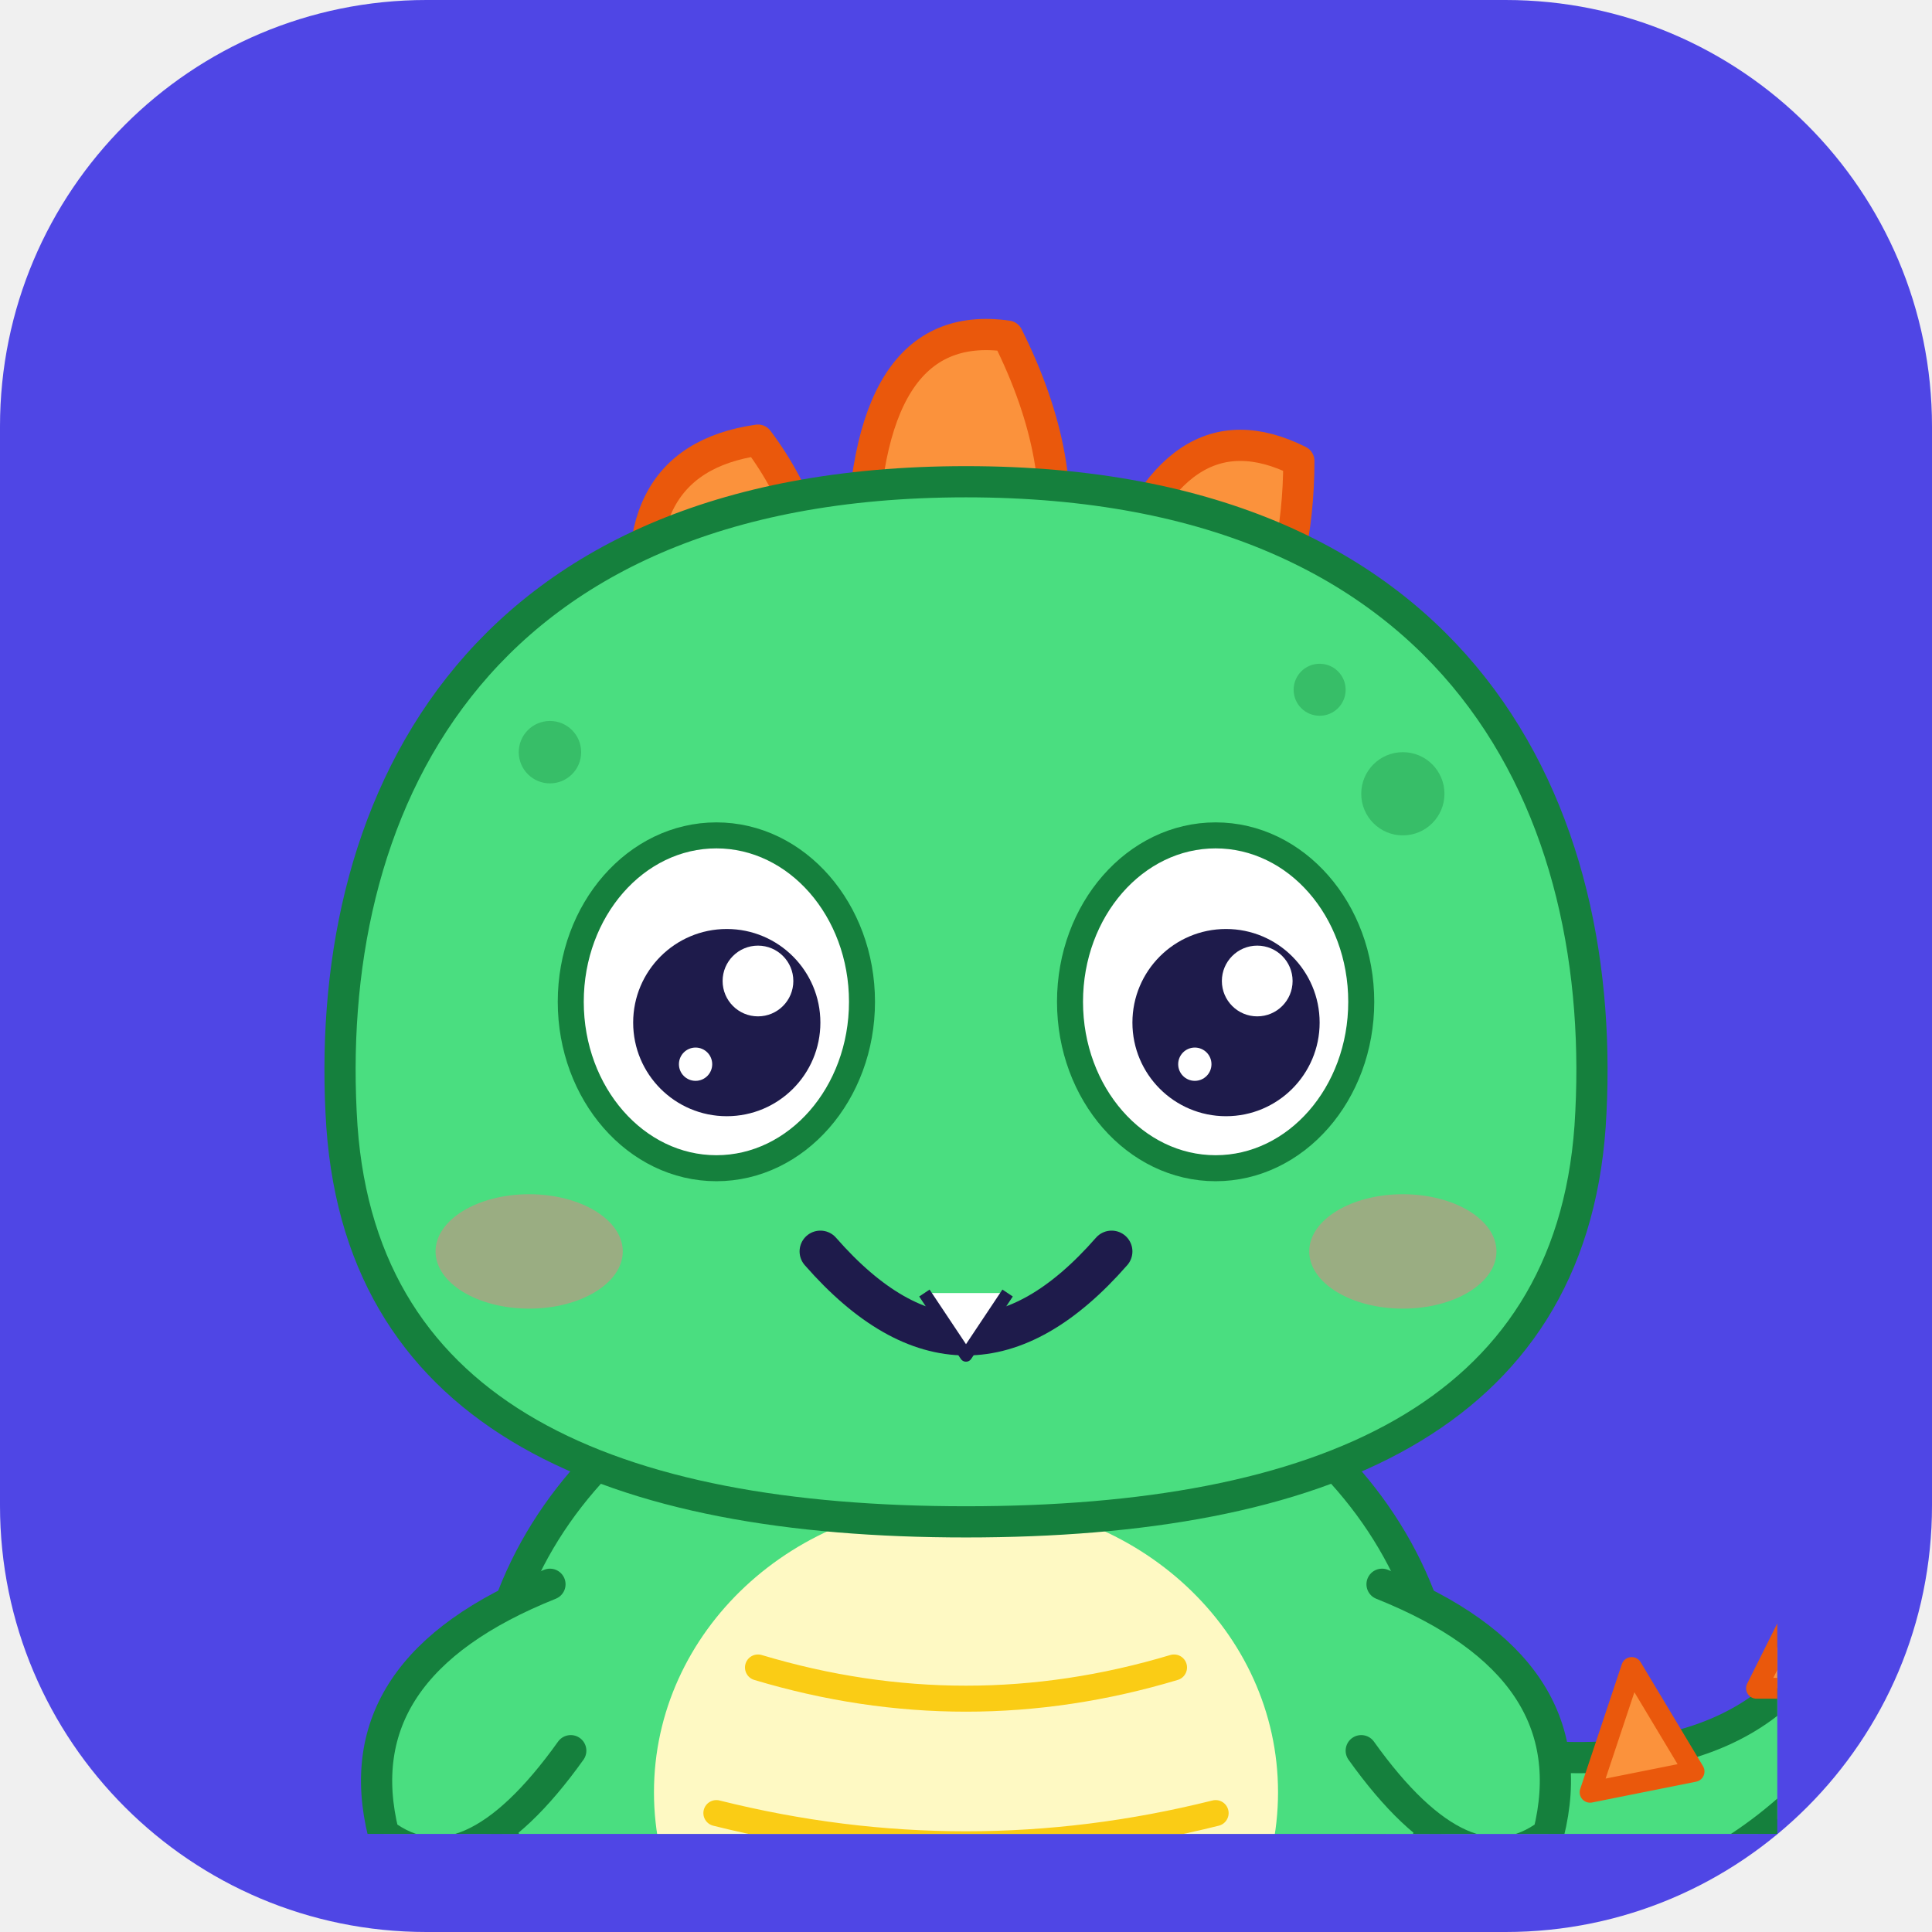
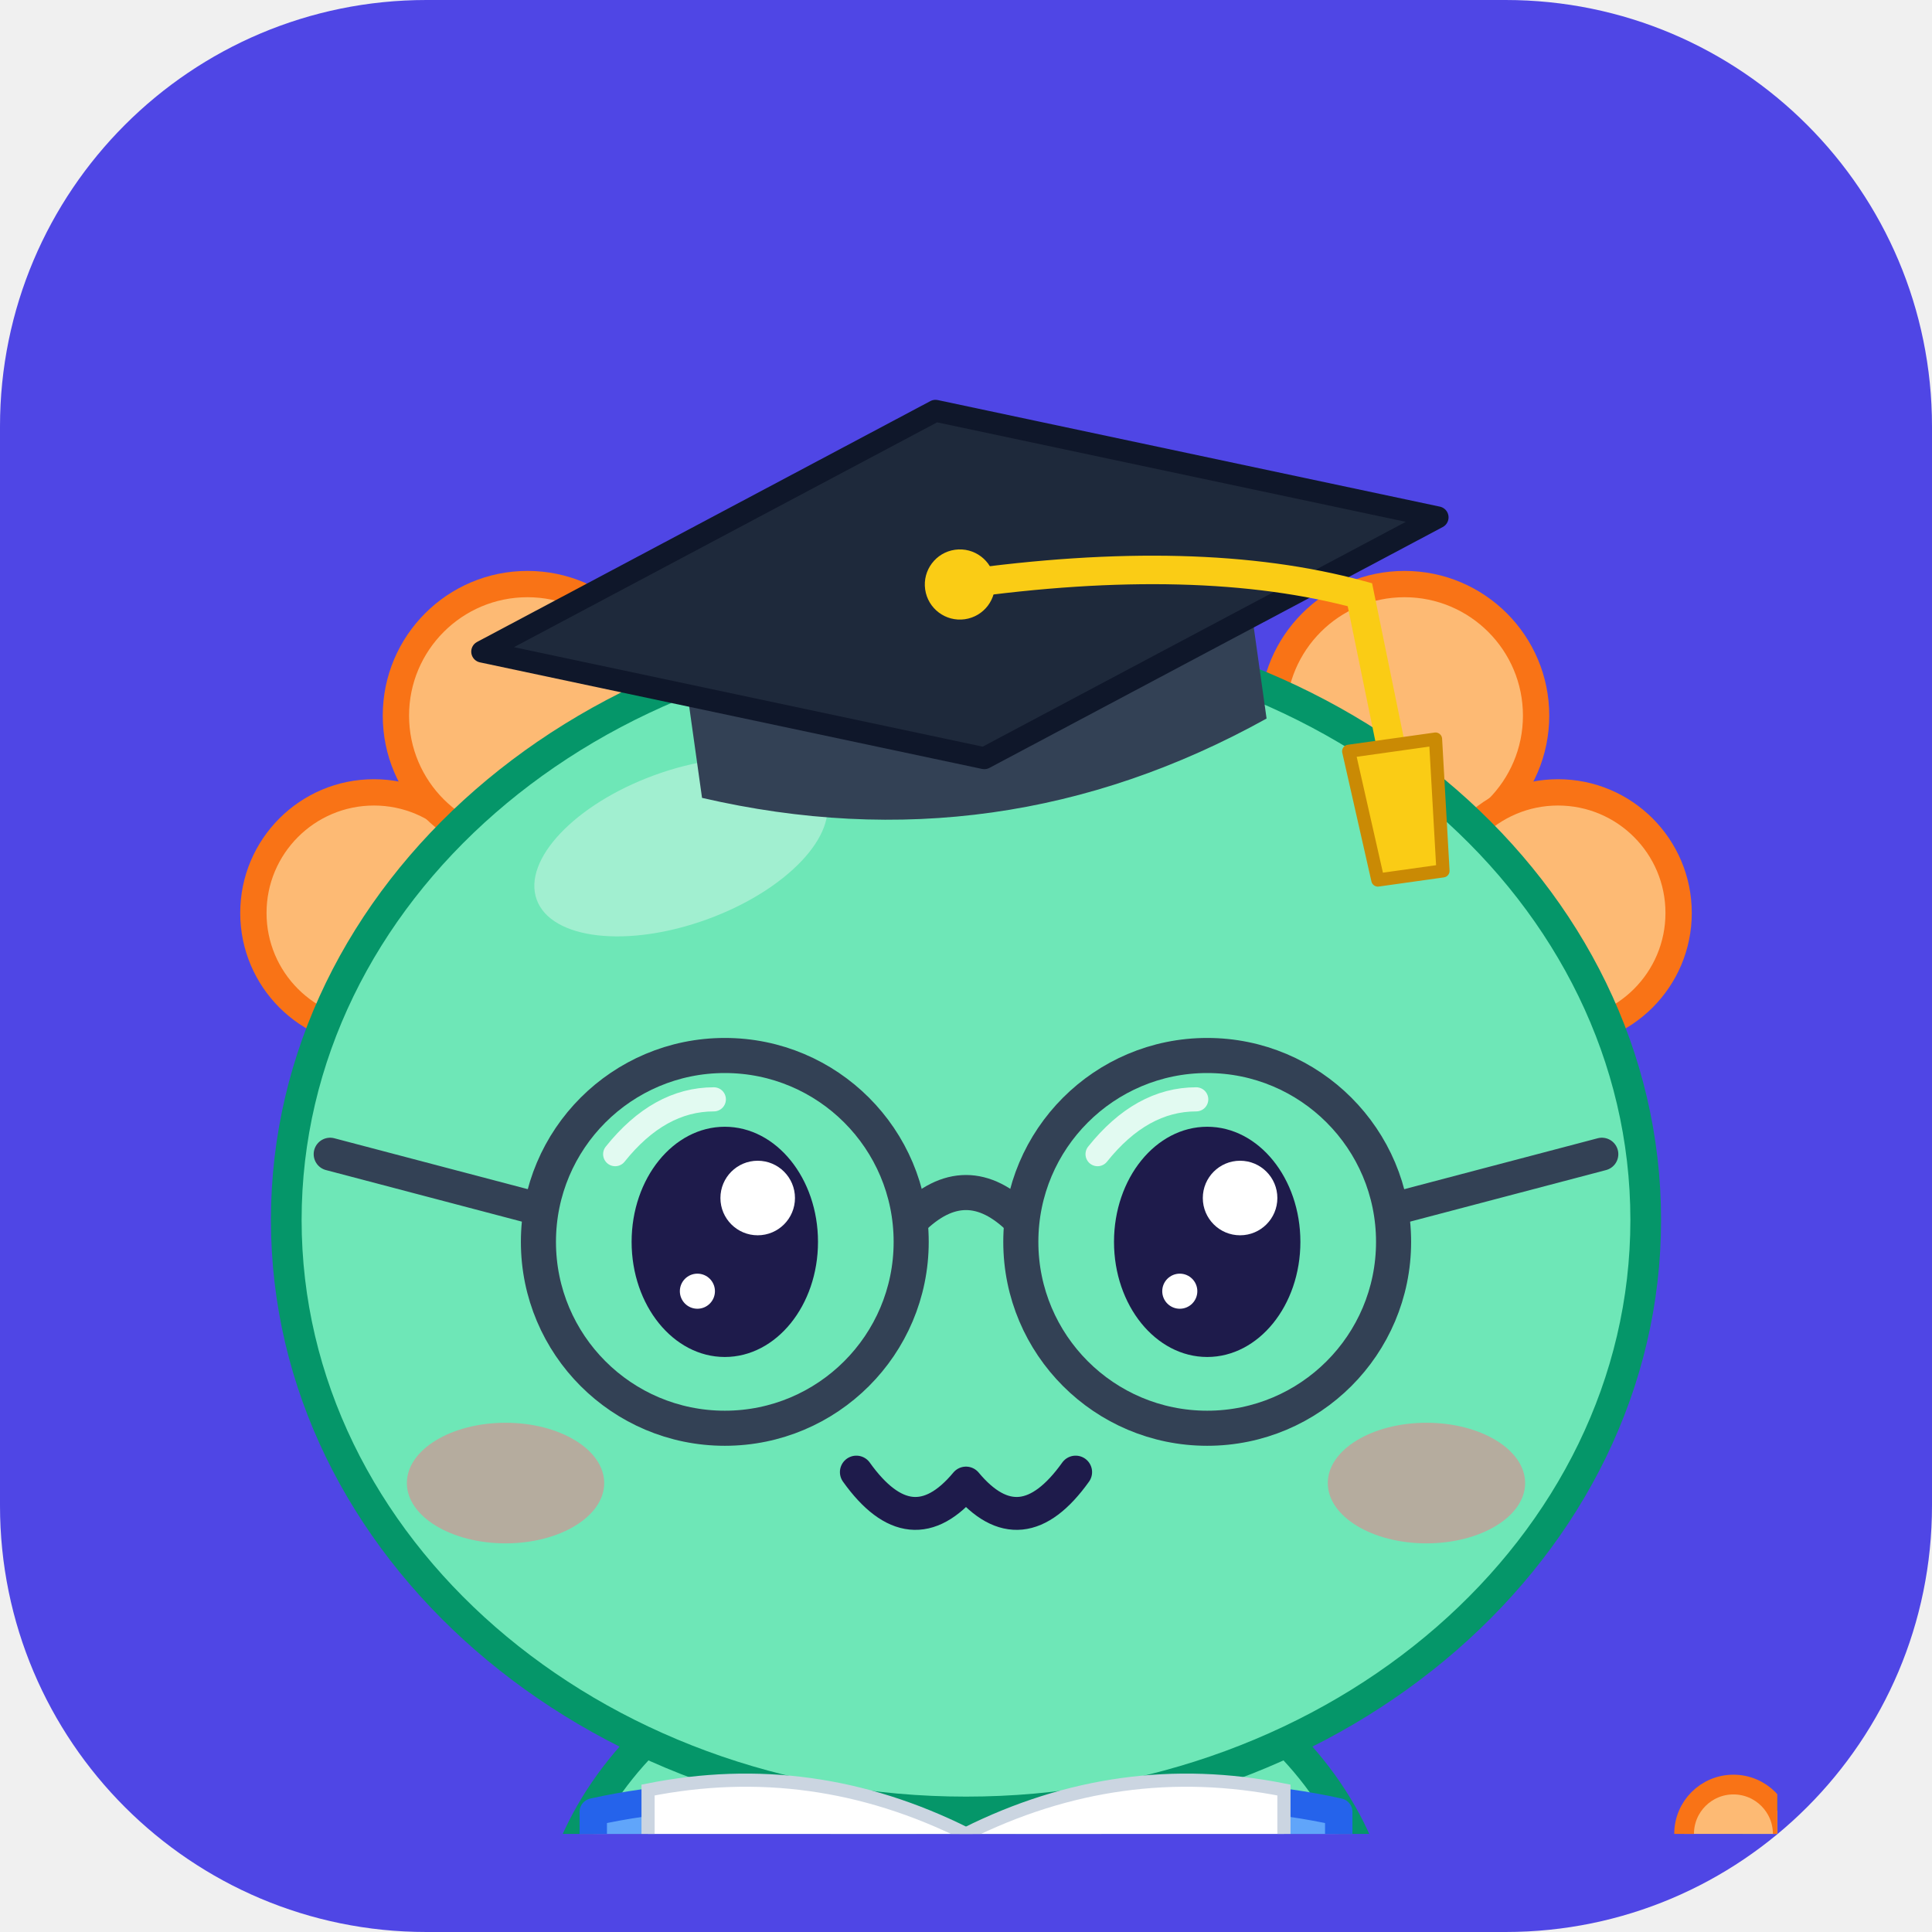
<svg xmlns="http://www.w3.org/2000/svg" viewBox="0 0 512 512">
  <rect width="512" height="512" rx="113" fill="#4f46e5" />
-   <svg x="41" y="56" width="430" height="430" viewBox="22 4 156 156">
-     <ellipse cx="100" cy="194" rx="52" ry="6" fill="#0f172a" opacity="0.08" />
-     <path d="M138 168 Q170 172 186 150 Q190 142 182 142 Q172 158 140 150 Z" fill="#4ade80" stroke="#15803d" stroke-width="3" stroke-linejoin="round" />
-     <path d="M176 146 L182 134 L186 146 Z M160 156 L164 144 L170 154 Z" fill="#fb923c" stroke="#ea580c" stroke-width="2" stroke-linejoin="round" />
-     <ellipse cx="76" cy="186" rx="18" ry="10" fill="#4ade80" stroke="#15803d" stroke-width="3" />
-     <ellipse cx="124" cy="186" rx="18" ry="10" fill="#4ade80" stroke="#15803d" stroke-width="3" />
-     <g fill="#fef9c3">
-       <circle cx="68" cy="189" r="2.5" />
-       <circle cx="76" cy="191" r="2.5" />
-       <circle cx="84" cy="189" r="2.5" />
-       <circle cx="116" cy="189" r="2.5" />
-       <circle cx="124" cy="191" r="2.5" />
-       <circle cx="132" cy="189" r="2.5" />
+   <svg x="41" y="56" width="430" height="430" viewBox="26 6 148 148">
+     <ellipse cx="100" cy="204" rx="46" ry="5" fill="#0f172a" opacity="0.08" />
+     <path d="M128 176 Q160 182 176 160 Q180 152 172 152 Q164 168 132 164 Z" fill="#6ee7b7" stroke="#059669" stroke-width="2.8" stroke-linejoin="round" />
+     <circle cx="170" cy="154" r="4.5" fill="#fdba74" stroke="#f97316" stroke-width="1.8" />
+     <circle cx="156" cy="164" r="4" fill="#fdba74" stroke="#f97316" stroke-width="1.8" />
+     <ellipse cx="82" cy="198" rx="14" ry="8" fill="#6ee7b7" stroke="#059669" stroke-width="2.8" />
+     <ellipse cx="118" cy="198" rx="14" ry="8" fill="#6ee7b7" stroke="#059669" stroke-width="2.8" />
+     <ellipse cx="100" cy="166" rx="38" ry="32" fill="#6ee7b7" stroke="#059669" stroke-width="2.8" />
+     <ellipse cx="100" cy="172" rx="24" ry="21" fill="#fef3c7" />
+     <g fill="#fdba74" stroke="#f97316" stroke-width="2.4">
+       <circle cx="46" cy="70" r="11" />
+       <circle cx="60" cy="52" r="12" />
+       <circle cx="140" cy="52" r="12" />
+       <circle cx="154" cy="70" r="11" />
    </g>
-     <ellipse cx="100" cy="150" rx="46" ry="40" fill="#4ade80" stroke="#15803d" stroke-width="3" />
-     <ellipse cx="100" cy="156" rx="30" ry="28" fill="#fef9c3" />
-     <g stroke="#facc15" stroke-width="2.5" stroke-linecap="round" fill="none">
-       <path d="M80 144 Q100 150 120 144" />
-       <path d="M76 158 Q100 164 124 158" />
-       <path d="M80 172 Q100 178 120 172" />
-     </g>
-     <g fill="#fb923c" stroke="#ea580c" stroke-width="3" stroke-linejoin="round">
-       <path d="M70 46 Q66 28 80 26 Q86 34 86 44 Z" />
-       <path d="M90 38 Q90 14 104 16 Q110 28 108 38 Z" />
-       <path d="M114 40 Q120 22 132 28 Q132 38 128 46 Z" />
-     </g>
-     <path d="M100 30 C148 30 162 62 160 92 C158 120 134 130 100 130 C66 130 42 120 40 92 C38 62 52 30 100 30 Z" fill="#4ade80" stroke="#15803d" stroke-width="3" />
-     <ellipse cx="58" cy="104" rx="9" ry="5.5" fill="#fb7185" opacity="0.45" />
-     <ellipse cx="142" cy="104" rx="9" ry="5.5" fill="#fb7185" opacity="0.45" />
-     <g fill="#15803d" opacity="0.35">
-       <circle cx="60" cy="56" r="3" />
-       <circle cx="142" cy="60" r="4" />
-       <circle cx="134" cy="50" r="2.5" />
+     <ellipse cx="100" cy="98" rx="62" ry="54" fill="#6ee7b7" stroke="#059669" stroke-width="2.8" />
+     <ellipse cx="74" cy="64" rx="14" ry="7" fill="#fff" opacity="0.35" transform="rotate(-20 74 64)" />
+     <ellipse cx="58" cy="122" rx="9" ry="5.5" fill="#fb7185" opacity="0.5" />
+     <ellipse cx="142" cy="122" rx="9" ry="5.5" fill="#fb7185" opacity="0.5" />
+     <g class="mascot-eyes">
+       <g>
+         <ellipse cx="78" cy="100" rx="8.5" ry="10.5" fill="#1e1b4b" />
+         <circle cx="81" cy="96" r="3.4" fill="#fff" />
+         <circle cx="75.5" cy="104.5" r="1.6" fill="#fff" />
+       </g>
+       <g>
+         <ellipse cx="122" cy="100" rx="8.5" ry="10.5" fill="#1e1b4b" />
+         <circle cx="125" cy="96" r="3.4" fill="#fff" />
+         <circle cx="119.5" cy="104.5" r="1.6" fill="#fff" />
+       </g>
    </g>
    <g>
-       <path d="M60 136 Q40 144 44 160 Q52 166 62 152" fill="#4ade80" stroke="#15803d" stroke-width="3" stroke-linejoin="round" stroke-linecap="round" />
-       <path d="M140 136 Q160 144 156 160 Q148 166 138 152" fill="#4ade80" stroke="#15803d" stroke-width="3" stroke-linejoin="round" stroke-linecap="round" />
+       <circle cx="78" cy="100" r="17" fill="none" stroke="#334155" stroke-width="3.2" />
+       <circle cx="122" cy="100" r="17" fill="none" stroke="#334155" stroke-width="3.2" />
+       <path d="M95 98 Q100 93 105 98" fill="none" stroke="#334155" stroke-width="3.2" stroke-linecap="round" />
+       <path d="M61 97 L42 92 M139 97 L158 92" stroke="#334155" stroke-width="3" stroke-linecap="round" />
+       <path d="M68 92 Q72 87 77 87" stroke="#fff" stroke-width="2.2" stroke-linecap="round" fill="none" opacity="0.8" />
+       <path d="M112 92 Q116 87 121 87" stroke="#fff" stroke-width="2.2" stroke-linecap="round" fill="none" opacity="0.8" />
    </g>
-     <g class="mascot-eyes">
-       <ellipse cx="76" cy="80" rx="14" ry="16" fill="#fff" stroke="#15803d" stroke-width="2.5" />
-       <ellipse cx="124" cy="80" rx="14" ry="16" fill="#fff" stroke="#15803d" stroke-width="2.5" />
-       <circle cx="77" cy="82" r="9" fill="#1e1b4b" />
-       <circle cx="125" cy="82" r="9" fill="#1e1b4b" />
-       <circle cx="80" cy="78" r="3.4" fill="#fff" />
-       <circle cx="128" cy="78" r="3.4" fill="#fff" />
-       <circle cx="74" cy="86" r="1.6" fill="#fff" />
-       <circle cx="122" cy="86" r="1.6" fill="#fff" />
+     <path d="M90 121 Q95 128 100 122 Q105 128 110 121" fill="none" stroke="#1e1b4b" stroke-width="3" stroke-linecap="round" stroke-linejoin="round" />
+     <g transform="rotate(-8 100 44)">
+       <path d="M74 44 L74 56 Q100 66 126 56 L126 44 Z" fill="#334155" />
+       <path d="M56 40 L100 24 L144 40 L100 56 Z" fill="#1e293b" stroke="#0f172a" stroke-width="2" stroke-linejoin="round" />
+       <circle cx="100" cy="40" r="3.2" fill="#facc15" />
+       <path d="M100 40 Q122 40 136 46 L137 62" fill="none" stroke="#facc15" stroke-width="2.6" stroke-linecap="round" />
+       <path d="M133 60 L141 60 L140 72 L134 72 Z" fill="#facc15" stroke="#ca8a04" stroke-width="1.2" stroke-linejoin="round" />
    </g>
    <g>
-       <path d="M86 104 Q100 120 114 104" fill="none" stroke="#1e1b4b" stroke-width="4" stroke-linecap="round" />
-       <path d="M96 108 L100 114 L104 108" fill="#fff" stroke="#1e1b4b" stroke-width="1.2" stroke-linejoin="round" />
+       <g transform="translate(0 0)">
+         <path d="M100 156 Q84 148 66 152 L66 178 Q84 174 100 180 Q116 174 134 178 L134 152 Q116 148 100 156 Z" fill="#60a5fa" stroke="#2563eb" stroke-width="2.5" stroke-linejoin="round" />
+         <path d="M100 154 Q86 147 71 150 L71 173 Q86 170 100 176 Z" fill="#fff" stroke="#cbd5e1" stroke-width="1.2" />
+         <path d="M100 154 Q114 147 129 150 L129 173 Q114 170 100 176 Z" fill="#fff" stroke="#cbd5e1" stroke-width="1.2" />
+         <g stroke="#94a3b8" stroke-width="1.6" stroke-linecap="round">
+           <path d="M77 157 L93 159 M77 163 L90 165" />
+           <path d="M107 159 L123 157 M110 165 L123 163" />
+         </g>
+         <text x="86" y="172" font-size="8" font-weight="900" fill="#2563eb" text-anchor="middle">1+2</text>
+         <text x="115" y="172" font-size="9" font-weight="900" fill="#f97316" text-anchor="middle">π</text>
+       </g>
+       <ellipse cx="68" cy="164" rx="8" ry="7" fill="#6ee7b7" stroke="#059669" stroke-width="2.8" />
+       <ellipse cx="132" cy="164" rx="8" ry="7" fill="#6ee7b7" stroke="#059669" stroke-width="2.8" />
    </g>
  </svg>
</svg>
